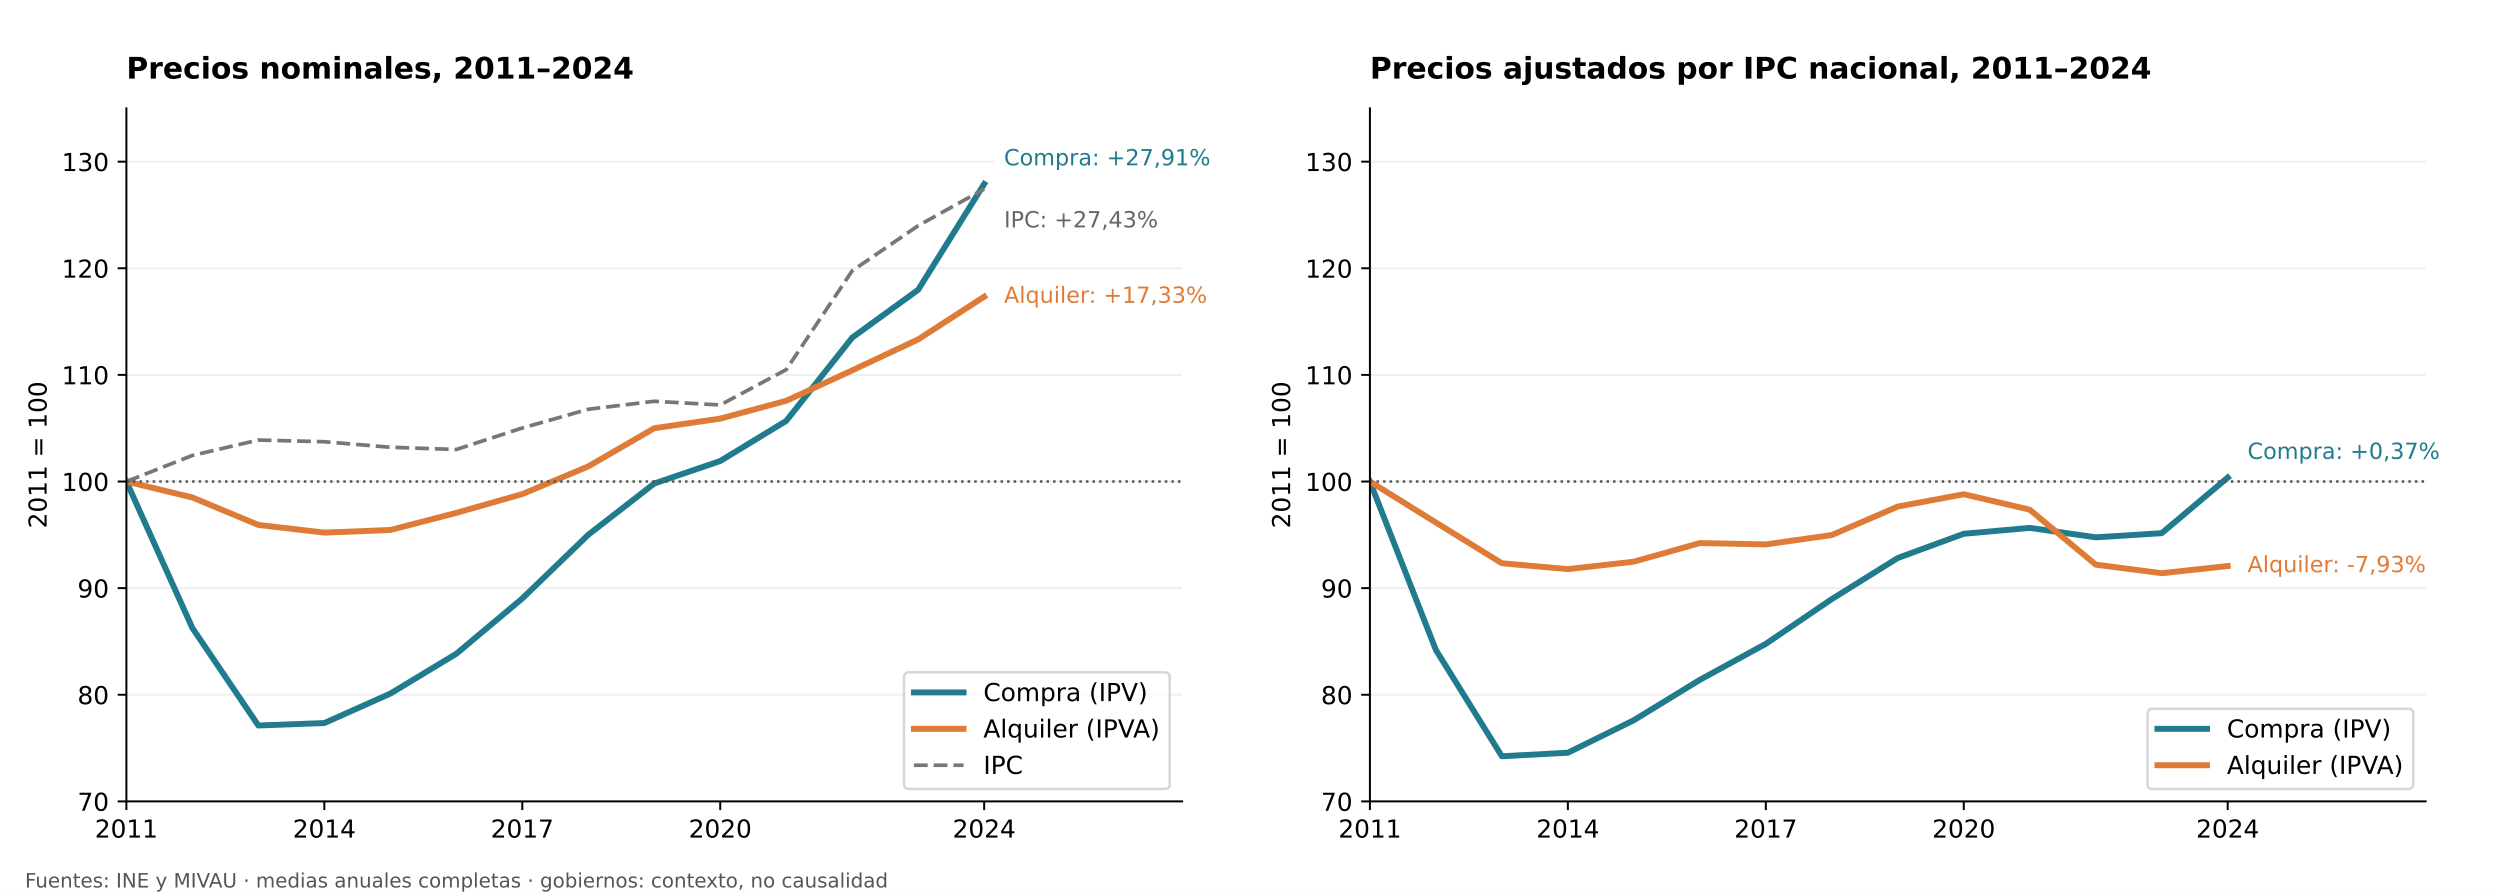
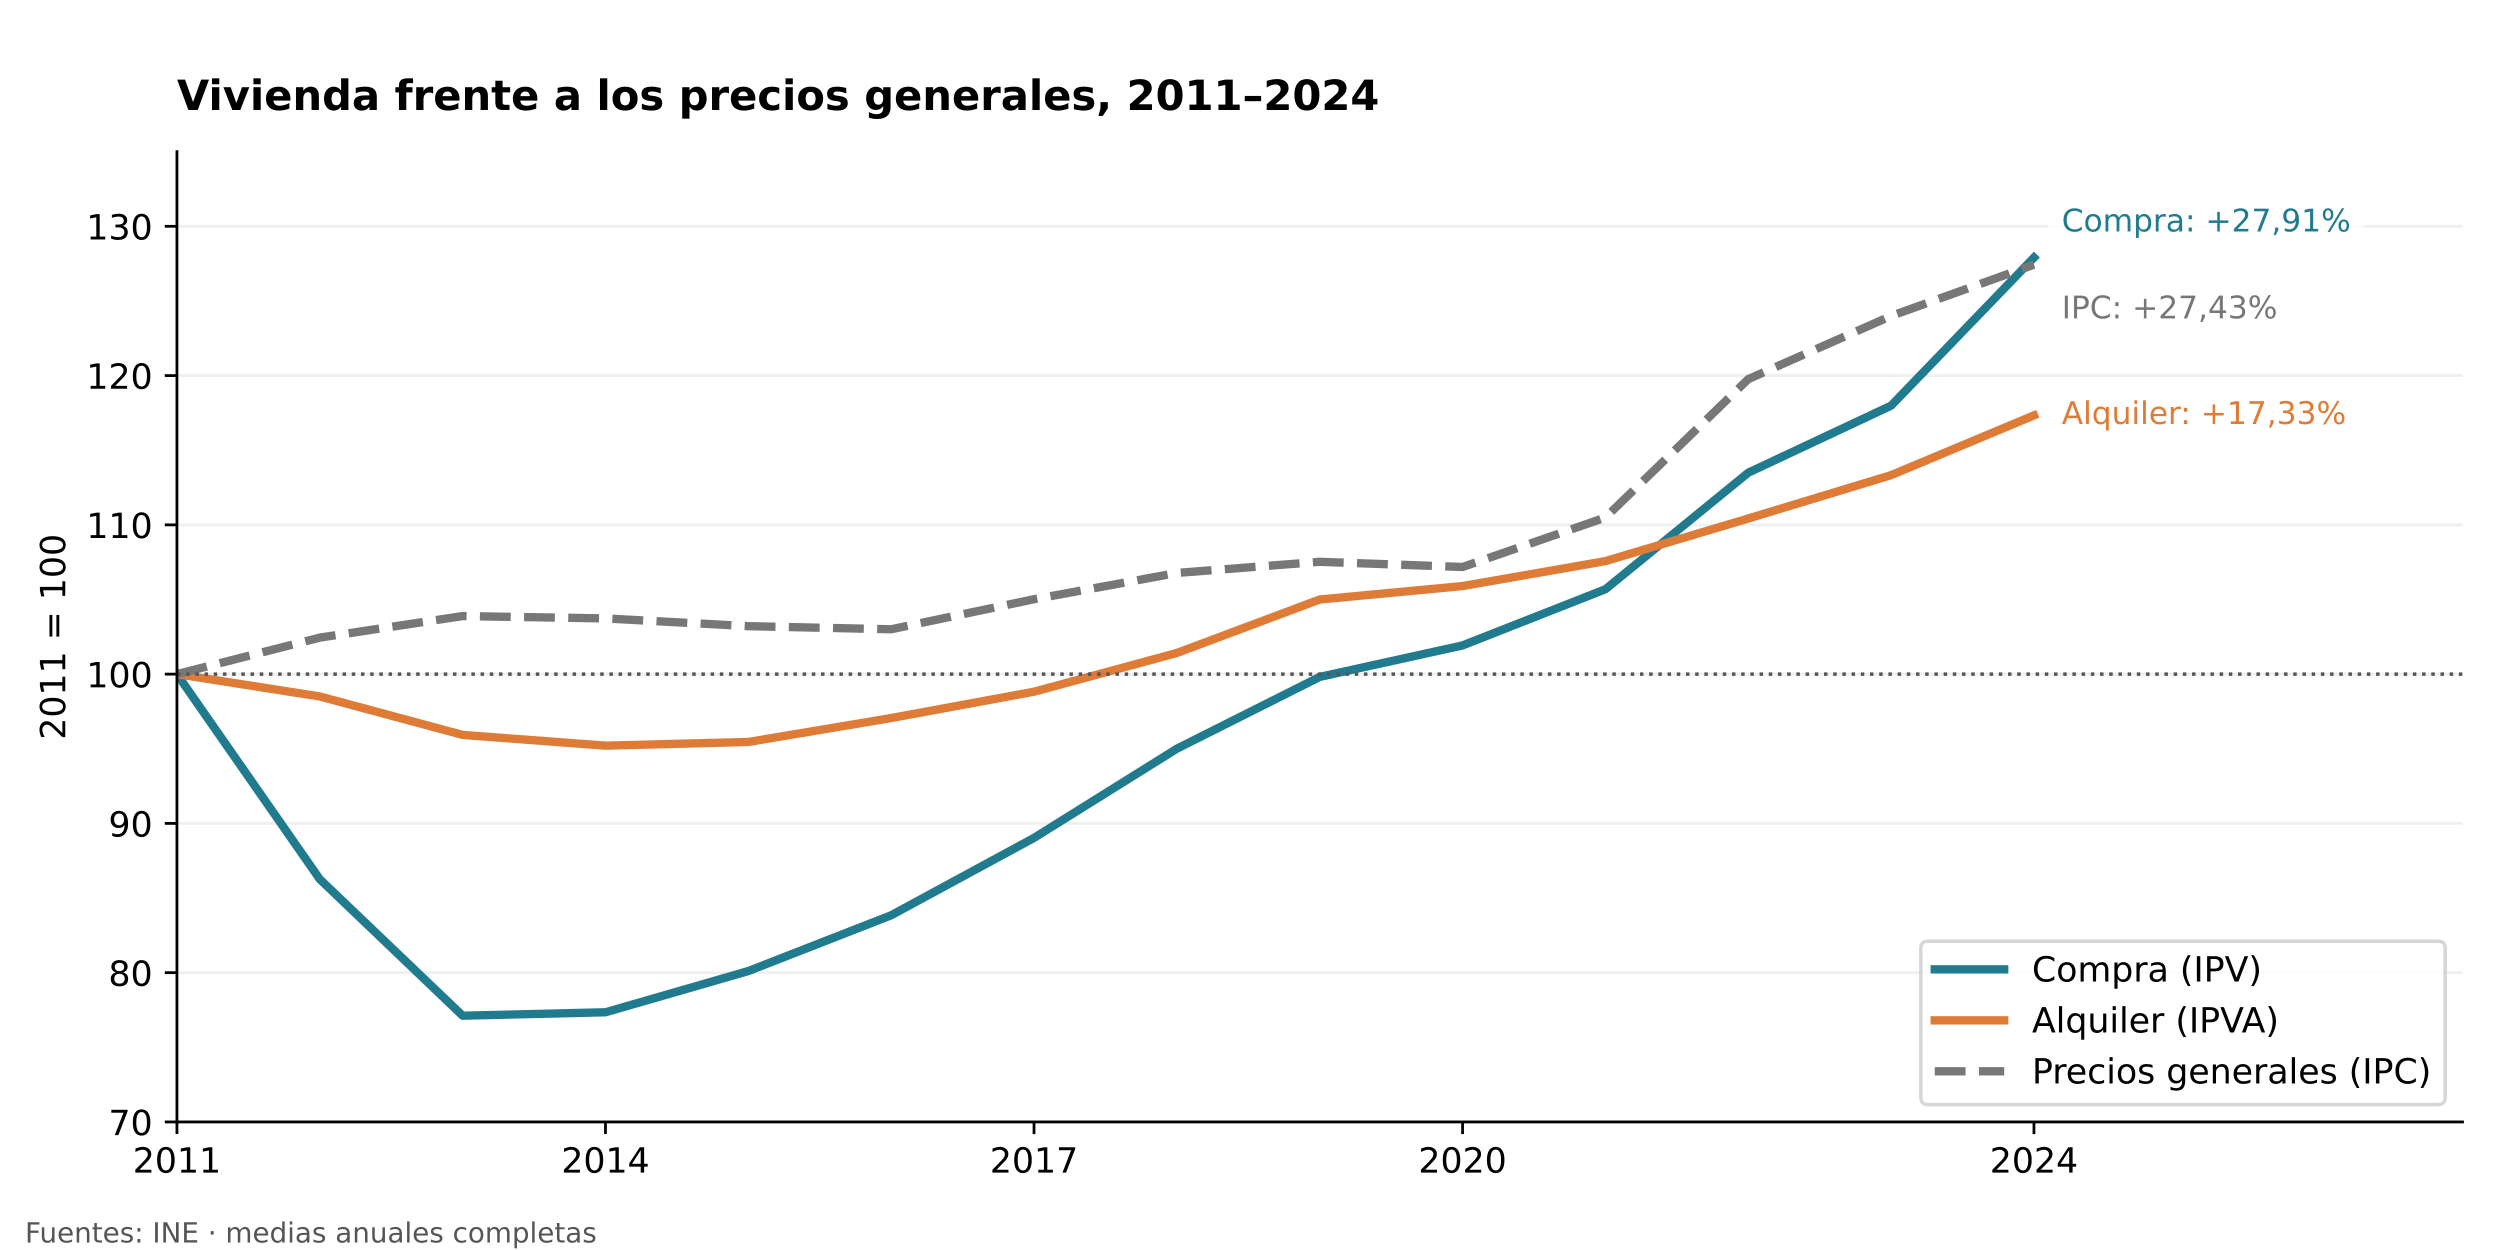
- <svg xmlns="http://www.w3.org/2000/svg" xmlns:xlink="http://www.w3.org/1999/xlink" width="1008pt" height="360pt" viewBox="0 0 1008 360" version="1.1">
+ <svg xmlns="http://www.w3.org/2000/svg" xmlns:xlink="http://www.w3.org/1999/xlink" width="720pt" height="360pt" viewBox="0 0 720 360" version="1.1">
  <defs>
    <style type="text/css">*{stroke-linejoin: round; stroke-linecap: butt}</style>
  </defs>
  <g id="figure_1">
    <g id="patch_1">
-       <path d="M 0 360  L 1008 360  L 1008 0  L 0 0  z " style="fill: #ffffff" />
+       <path d="M 0 360  L 720 360  L 720 0  L 0 0  z " style="fill: #ffffff" />
    </g>
    <g id="axes_1">
      <g id="patch_2">
-         <path d="M 50.96 323.12  L 476.63 323.12  L 476.63 43.68  L 50.96 43.68  z " style="fill: #ffffff" />
+         <path d="M 50.96 323.12  L 709.2 323.12  L 709.2 43.68  L 50.96 43.68  z " style="fill: #ffffff" />
      </g>
      <g id="matplotlib.axis_1">
        <g id="xtick_1">
          <g id="line2d_1">
            <defs>
              <path id="m4d78787bc9" d="M 0 0  L 0 3.5  " style="stroke: #000000; stroke-width: 0.8" />
            </defs>
            <g>
              <use xlink:href="#m4d78787bc9" x="50.96" y="323.12" style="stroke: #000000; stroke-width: 0.8" />
            </g>
          </g>
          <g id="text_1">
            <text style="font-size: 10px; font-family: 'DejaVu Sans', 'Bitstream Vera Sans', 'Computer Modern Sans Serif', 'Lucida Grande', 'Verdana', 'Geneva', 'Lucid', 'Arial', 'Helvetica', 'Avant Garde', sans-serif; text-anchor: middle" x="50.96" y="337.718" transform="rotate(-0 50.96 337.7184)">2011</text>
          </g>
        </g>
        <g id="xtick_2">
          <g id="line2d_2">
            <g>
-               <use xlink:href="#m4d78787bc9" x="130.773" y="323.12" style="stroke: #000000; stroke-width: 0.8" />
+               <use xlink:href="#m4d78787bc9" x="174.38" y="323.12" style="stroke: #000000; stroke-width: 0.8" />
            </g>
          </g>
          <g id="text_2">
-             <text style="font-size: 10px; font-family: 'DejaVu Sans', 'Bitstream Vera Sans', 'Computer Modern Sans Serif', 'Lucida Grande', 'Verdana', 'Geneva', 'Lucid', 'Arial', 'Helvetica', 'Avant Garde', sans-serif; text-anchor: middle" x="130.773" y="337.718" transform="rotate(-0 130.773 337.7184)">2014</text>
+             <text style="font-size: 10px; font-family: 'DejaVu Sans', 'Bitstream Vera Sans', 'Computer Modern Sans Serif', 'Lucida Grande', 'Verdana', 'Geneva', 'Lucid', 'Arial', 'Helvetica', 'Avant Garde', sans-serif; text-anchor: middle" x="174.38" y="337.718" transform="rotate(-0 174.38 337.7184)">2014</text>
          </g>
        </g>
        <g id="xtick_3">
          <g id="line2d_3">
            <g>
-               <use xlink:href="#m4d78787bc9" x="210.586" y="323.12" style="stroke: #000000; stroke-width: 0.8" />
+               <use xlink:href="#m4d78787bc9" x="297.8" y="323.12" style="stroke: #000000; stroke-width: 0.8" />
            </g>
          </g>
          <g id="text_3">
-             <text style="font-size: 10px; font-family: 'DejaVu Sans', 'Bitstream Vera Sans', 'Computer Modern Sans Serif', 'Lucida Grande', 'Verdana', 'Geneva', 'Lucid', 'Arial', 'Helvetica', 'Avant Garde', sans-serif; text-anchor: middle" x="210.586" y="337.718" transform="rotate(-0 210.5861 337.7184)">2017</text>
+             <text style="font-size: 10px; font-family: 'DejaVu Sans', 'Bitstream Vera Sans', 'Computer Modern Sans Serif', 'Lucida Grande', 'Verdana', 'Geneva', 'Lucid', 'Arial', 'Helvetica', 'Avant Garde', sans-serif; text-anchor: middle" x="297.8" y="337.718" transform="rotate(-0 297.8 337.7184)">2017</text>
          </g>
        </g>
        <g id="xtick_4">
          <g id="line2d_4">
            <g>
-               <use xlink:href="#m4d78787bc9" x="290.399" y="323.12" style="stroke: #000000; stroke-width: 0.8" />
+               <use xlink:href="#m4d78787bc9" x="421.22" y="323.12" style="stroke: #000000; stroke-width: 0.8" />
            </g>
          </g>
          <g id="text_4">
-             <text style="font-size: 10px; font-family: 'DejaVu Sans', 'Bitstream Vera Sans', 'Computer Modern Sans Serif', 'Lucida Grande', 'Verdana', 'Geneva', 'Lucid', 'Arial', 'Helvetica', 'Avant Garde', sans-serif; text-anchor: middle" x="290.399" y="337.718" transform="rotate(-0 290.3991 337.7184)">2020</text>
+             <text style="font-size: 10px; font-family: 'DejaVu Sans', 'Bitstream Vera Sans', 'Computer Modern Sans Serif', 'Lucida Grande', 'Verdana', 'Geneva', 'Lucid', 'Arial', 'Helvetica', 'Avant Garde', sans-serif; text-anchor: middle" x="421.22" y="337.718" transform="rotate(-0 421.22 337.7184)">2020</text>
          </g>
        </g>
        <g id="xtick_5">
          <g id="line2d_5">
            <g>
-               <use xlink:href="#m4d78787bc9" x="396.817" y="323.12" style="stroke: #000000; stroke-width: 0.8" />
+               <use xlink:href="#m4d78787bc9" x="585.78" y="323.12" style="stroke: #000000; stroke-width: 0.8" />
            </g>
          </g>
          <g id="text_5">
-             <text style="font-size: 10px; font-family: 'DejaVu Sans', 'Bitstream Vera Sans', 'Computer Modern Sans Serif', 'Lucida Grande', 'Verdana', 'Geneva', 'Lucid', 'Arial', 'Helvetica', 'Avant Garde', sans-serif; text-anchor: middle" x="396.817" y="337.718" transform="rotate(-0 396.8165 337.7184)">2024</text>
+             <text style="font-size: 10px; font-family: 'DejaVu Sans', 'Bitstream Vera Sans', 'Computer Modern Sans Serif', 'Lucida Grande', 'Verdana', 'Geneva', 'Lucid', 'Arial', 'Helvetica', 'Avant Garde', sans-serif; text-anchor: middle" x="585.78" y="337.718" transform="rotate(-0 585.78 337.7184)">2024</text>
          </g>
        </g>
      </g>
      <g id="matplotlib.axis_2">
        <g id="ytick_1">
          <g id="line2d_6">
-             <path d="M 50.96 323.12  L 476.63 323.12  " clip-path="url(#p54cbc03caa)" style="fill: none; stroke: #b0b0b0; stroke-opacity: 0.2; stroke-width: 0.8; stroke-linecap: square" />
+             <path d="M 50.96 323.12  L 709.2 323.12  " clip-path="url(#p5c5354d369)" style="fill: none; stroke: #b0b0b0; stroke-opacity: 0.2; stroke-width: 0.8; stroke-linecap: square" />
          </g>
          <g id="line2d_7">
            <defs>
              <path id="me15caa6ac6" d="M 0 0  L -3.5 0  " style="stroke: #000000; stroke-width: 0.8" />
            </defs>
            <g>
              <use xlink:href="#me15caa6ac6" x="50.96" y="323.12" style="stroke: #000000; stroke-width: 0.8" />
            </g>
          </g>
          <g id="text_6">
            <text style="font-size: 10px; font-family: 'DejaVu Sans', 'Bitstream Vera Sans', 'Computer Modern Sans Serif', 'Lucida Grande', 'Verdana', 'Geneva', 'Lucid', 'Arial', 'Helvetica', 'Avant Garde', sans-serif; text-anchor: end" x="43.96" y="326.919" transform="rotate(-0 43.96 326.9192)">70</text>
          </g>
        </g>
        <g id="ytick_2">
          <g id="line2d_8">
-             <path d="M 50.96 280.129  L 476.63 280.129  " clip-path="url(#p54cbc03caa)" style="fill: none; stroke: #b0b0b0; stroke-opacity: 0.2; stroke-width: 0.8; stroke-linecap: square" />
+             <path d="M 50.96 280.129  L 709.2 280.129  " clip-path="url(#p5c5354d369)" style="fill: none; stroke: #b0b0b0; stroke-opacity: 0.2; stroke-width: 0.8; stroke-linecap: square" />
          </g>
          <g id="line2d_9">
            <g>
              <use xlink:href="#me15caa6ac6" x="50.96" y="280.129" style="stroke: #000000; stroke-width: 0.8" />
            </g>
          </g>
          <g id="text_7">
            <text style="font-size: 10px; font-family: 'DejaVu Sans', 'Bitstream Vera Sans', 'Computer Modern Sans Serif', 'Lucida Grande', 'Verdana', 'Geneva', 'Lucid', 'Arial', 'Helvetica', 'Avant Garde', sans-serif; text-anchor: end" x="43.96" y="283.928" transform="rotate(-0 43.96 283.9284)">80</text>
          </g>
        </g>
        <g id="ytick_3">
          <g id="line2d_10">
-             <path d="M 50.96 237.138  L 476.63 237.138  " clip-path="url(#p54cbc03caa)" style="fill: none; stroke: #b0b0b0; stroke-opacity: 0.2; stroke-width: 0.8; stroke-linecap: square" />
+             <path d="M 50.96 237.138  L 709.2 237.138  " clip-path="url(#p5c5354d369)" style="fill: none; stroke: #b0b0b0; stroke-opacity: 0.2; stroke-width: 0.8; stroke-linecap: square" />
          </g>
          <g id="line2d_11">
            <g>
              <use xlink:href="#me15caa6ac6" x="50.96" y="237.138" style="stroke: #000000; stroke-width: 0.8" />
            </g>
          </g>
          <g id="text_8">
            <text style="font-size: 10px; font-family: 'DejaVu Sans', 'Bitstream Vera Sans', 'Computer Modern Sans Serif', 'Lucida Grande', 'Verdana', 'Geneva', 'Lucid', 'Arial', 'Helvetica', 'Avant Garde', sans-serif; text-anchor: end" x="43.96" y="240.938" transform="rotate(-0 43.96 240.9377)">90</text>
          </g>
        </g>
        <g id="ytick_4">
          <g id="line2d_12">
-             <path d="M 50.96 194.148  L 476.63 194.148  " clip-path="url(#p54cbc03caa)" style="fill: none; stroke: #b0b0b0; stroke-opacity: 0.2; stroke-width: 0.8; stroke-linecap: square" />
+             <path d="M 50.96 194.148  L 709.2 194.148  " clip-path="url(#p5c5354d369)" style="fill: none; stroke: #b0b0b0; stroke-opacity: 0.2; stroke-width: 0.8; stroke-linecap: square" />
          </g>
          <g id="line2d_13">
            <g>
              <use xlink:href="#me15caa6ac6" x="50.96" y="194.148" style="stroke: #000000; stroke-width: 0.8" />
            </g>
          </g>
          <g id="text_9">
            <text style="font-size: 10px; font-family: 'DejaVu Sans', 'Bitstream Vera Sans', 'Computer Modern Sans Serif', 'Lucida Grande', 'Verdana', 'Geneva', 'Lucid', 'Arial', 'Helvetica', 'Avant Garde', sans-serif; text-anchor: end" x="43.96" y="197.947" transform="rotate(-0 43.96 197.9469)">100</text>
          </g>
        </g>
        <g id="ytick_5">
          <g id="line2d_14">
-             <path d="M 50.96 151.157  L 476.63 151.157  " clip-path="url(#p54cbc03caa)" style="fill: none; stroke: #b0b0b0; stroke-opacity: 0.2; stroke-width: 0.8; stroke-linecap: square" />
+             <path d="M 50.96 151.157  L 709.2 151.157  " clip-path="url(#p5c5354d369)" style="fill: none; stroke: #b0b0b0; stroke-opacity: 0.2; stroke-width: 0.8; stroke-linecap: square" />
          </g>
          <g id="line2d_15">
            <g>
              <use xlink:href="#me15caa6ac6" x="50.96" y="151.157" style="stroke: #000000; stroke-width: 0.8" />
            </g>
          </g>
          <g id="text_10">
            <text style="font-size: 10px; font-family: 'DejaVu Sans', 'Bitstream Vera Sans', 'Computer Modern Sans Serif', 'Lucida Grande', 'Verdana', 'Geneva', 'Lucid', 'Arial', 'Helvetica', 'Avant Garde', sans-serif; text-anchor: end" x="43.96" y="154.956" transform="rotate(-0 43.96 154.9561)">110</text>
          </g>
        </g>
        <g id="ytick_6">
          <g id="line2d_16">
-             <path d="M 50.96 108.166  L 476.63 108.166  " clip-path="url(#p54cbc03caa)" style="fill: none; stroke: #b0b0b0; stroke-opacity: 0.2; stroke-width: 0.8; stroke-linecap: square" />
+             <path d="M 50.96 108.166  L 709.2 108.166  " clip-path="url(#p5c5354d369)" style="fill: none; stroke: #b0b0b0; stroke-opacity: 0.2; stroke-width: 0.8; stroke-linecap: square" />
          </g>
          <g id="line2d_17">
            <g>
              <use xlink:href="#me15caa6ac6" x="50.96" y="108.166" style="stroke: #000000; stroke-width: 0.8" />
            </g>
          </g>
          <g id="text_11">
            <text style="font-size: 10px; font-family: 'DejaVu Sans', 'Bitstream Vera Sans', 'Computer Modern Sans Serif', 'Lucida Grande', 'Verdana', 'Geneva', 'Lucid', 'Arial', 'Helvetica', 'Avant Garde', sans-serif; text-anchor: end" x="43.96" y="111.965" transform="rotate(-0 43.96 111.9654)">120</text>
          </g>
        </g>
        <g id="ytick_7">
          <g id="line2d_18">
-             <path d="M 50.96 65.175  L 476.63 65.175  " clip-path="url(#p54cbc03caa)" style="fill: none; stroke: #b0b0b0; stroke-opacity: 0.2; stroke-width: 0.8; stroke-linecap: square" />
+             <path d="M 50.96 65.175  L 709.2 65.175  " clip-path="url(#p5c5354d369)" style="fill: none; stroke: #b0b0b0; stroke-opacity: 0.2; stroke-width: 0.8; stroke-linecap: square" />
          </g>
          <g id="line2d_19">
            <g>
              <use xlink:href="#me15caa6ac6" x="50.96" y="65.175" style="stroke: #000000; stroke-width: 0.8" />
            </g>
          </g>
          <g id="text_12">
            <text style="font-size: 10px; font-family: 'DejaVu Sans', 'Bitstream Vera Sans', 'Computer Modern Sans Serif', 'Lucida Grande', 'Verdana', 'Geneva', 'Lucid', 'Arial', 'Helvetica', 'Avant Garde', sans-serif; text-anchor: end" x="43.96" y="68.975" transform="rotate(-0 43.96 68.9746)">130</text>
          </g>
        </g>
        <g id="text_13">
          <text style="font-size: 10px; font-family: 'DejaVu Sans', 'Bitstream Vera Sans', 'Computer Modern Sans Serif', 'Lucida Grande', 'Verdana', 'Geneva', 'Lucid', 'Arial', 'Helvetica', 'Avant Garde', sans-serif; text-anchor: middle" x="18.793" y="183.4" transform="rotate(-90 18.79281 183.4)">2011 = 100</text>
        </g>
      </g>
      <g id="line2d_20">
-         <path d="M 50.96 194.148  L 77.564 253.214  L 104.169 292.521  L 130.773 291.533  L 157.377 279.658  L 183.982 263.596  L 210.586 241.303  L 237.19 215.618  L 263.795 194.949  L 290.399 185.875  L 317.003 169.699  L 343.608 136.131  L 370.212 116.823  L 396.817 74.179  " clip-path="url(#p54cbc03caa)" style="fill: none; stroke: #207b8e; stroke-width: 2.4; stroke-linecap: square" />
+         <path d="M 50.96 194.148  L 92.1 253.214  L 133.24 292.521  L 174.38 291.533  L 215.52 279.658  L 256.66 263.596  L 297.8 241.303  L 338.94 215.618  L 380.08 194.949  L 421.22 185.875  L 462.36 169.699  L 503.5 136.131  L 544.64 116.823  L 585.78 74.179  " clip-path="url(#p5c5354d369)" style="fill: none; stroke: #207b8e; stroke-width: 2.4; stroke-linecap: square" />
      </g>
      <g id="line2d_21">
-         <path d="M 50.96 194.148  L 77.564 200.582  L 104.169 211.662  L 130.773 214.748  L 157.377 213.685  L 183.982 206.787  L 210.586 199.208  L 237.19 188.05  L 263.795 172.653  L 290.399 168.783  L 317.003 161.593  L 343.608 149.323  L 370.212 136.835  L 396.817 119.629  " clip-path="url(#p54cbc03caa)" style="fill: none; stroke: #de7b36; stroke-width: 2.4; stroke-linecap: square" />
+         <path d="M 50.96 194.148  L 92.1 200.582  L 133.24 211.662  L 174.38 214.748  L 215.52 213.685  L 256.66 206.787  L 297.8 199.208  L 338.94 188.05  L 380.08 172.653  L 421.22 168.783  L 462.36 161.593  L 503.5 149.323  L 544.64 136.835  L 585.78 119.629  " clip-path="url(#p5c5354d369)" style="fill: none; stroke: #de7b36; stroke-width: 2.4; stroke-linecap: square" />
      </g>
      <g id="line2d_22">
-         <path d="M 50.96 194.148  L 77.564 183.632  L 104.169 177.428  L 130.773 178.103  L 157.377 180.334  L 183.982 181.233  L 210.586 172.571  L 237.19 165.009  L 263.795 161.798  L 290.399 163.29  L 317.003 149.038  L 343.608 109.181  L 370.212 90.994  L 396.817 76.206  " clip-path="url(#p54cbc03caa)" style="fill: none; stroke-dasharray: 5.55,2.4; stroke-dashoffset: 0; stroke: #777777; stroke-width: 1.5" />
+         <path d="M 50.96 194.148  L 92.1 183.632  L 133.24 177.428  L 174.38 178.103  L 215.52 180.334  L 256.66 181.233  L 297.8 172.571  L 338.94 165.009  L 380.08 161.798  L 421.22 163.29  L 462.36 149.038  L 503.5 109.181  L 544.64 90.994  L 585.78 76.206  " clip-path="url(#p5c5354d369)" style="fill: none; stroke-dasharray: 8.88,3.84; stroke-dashoffset: 0; stroke: #777777; stroke-width: 2.4" />
      </g>
      <g id="line2d_23">
-         <path d="M 50.96 194.148  L 476.63 194.148  " clip-path="url(#p54cbc03caa)" style="fill: none; stroke-dasharray: 1,1.65; stroke-dashoffset: 0; stroke: #555555" />
+         <path d="M 50.96 194.148  L 709.2 194.148  " clip-path="url(#p5c5354d369)" style="fill: none; stroke-dasharray: 1,1.65; stroke-dashoffset: 0; stroke: #555555" />
      </g>
      <g id="patch_3">
        <path d="M 50.96 323.12  L 50.96 43.68  " style="fill: none; stroke: #000000; stroke-width: 0.8; stroke-linejoin: miter; stroke-linecap: square" />
      </g>
      <g id="patch_4">
-         <path d="M 50.96 323.12  L 476.63 323.12  " style="fill: none; stroke: #000000; stroke-width: 0.8; stroke-linejoin: miter; stroke-linecap: square" />
+         <path d="M 50.96 323.12  L 709.2 323.12  " style="fill: none; stroke: #000000; stroke-width: 0.8; stroke-linejoin: miter; stroke-linecap: square" />
      </g>
      <g id="text_14">
        <g id="patch_5">
-           <path d="M 400.857 72.494  L 492.014 72.494  L 492.014 55.864  L 400.857 55.864  z " style="fill: #ffffff; opacity: 0.8" />
-         </g>
-         <text style="font-size: 9px; font-family: 'DejaVu Sans', 'Bitstream Vera Sans', 'Computer Modern Sans Serif', 'Lucida Grande', 'Verdana', 'Geneva', 'Lucid', 'Arial', 'Helvetica', 'Avant Garde', sans-serif; text-anchor: start; fill: #207b8e" x="404.817" y="66.662" transform="rotate(-0 404.8165 66.66218)">Compra: +27,91%</text>
+           <path d="M 589.82 72.494  L 680.977 72.494  L 680.977 55.864  L 589.82 55.864  z " style="fill: #ffffff; opacity: 0.8" />
+         </g>
+         <text style="font-size: 9px; font-family: 'DejaVu Sans', 'Bitstream Vera Sans', 'Computer Modern Sans Serif', 'Lucida Grande', 'Verdana', 'Geneva', 'Lucid', 'Arial', 'Helvetica', 'Avant Garde', sans-serif; text-anchor: start; fill: #207b8e" x="593.78" y="66.662" transform="rotate(-0 593.78 66.66218)">Compra: +27,91%</text>
      </g>
      <g id="text_15">
        <g id="patch_6">
-           <path d="M 400.857 127.944  L 490.682 127.944  L 490.682 111.313  L 400.857 111.313  z " style="fill: #ffffff; opacity: 0.8" />
-         </g>
-         <text style="font-size: 9px; font-family: 'DejaVu Sans', 'Bitstream Vera Sans', 'Computer Modern Sans Serif', 'Lucida Grande', 'Verdana', 'Geneva', 'Lucid', 'Arial', 'Helvetica', 'Avant Garde', sans-serif; text-anchor: start; fill: #de7b36" x="404.817" y="122.112" transform="rotate(-0 404.8165 122.112)">Alquiler: +17,33%</text>
+           <path d="M 589.82 127.944  L 679.646 127.944  L 679.646 111.313  L 589.82 111.313  z " style="fill: #ffffff; opacity: 0.8" />
+         </g>
+         <text style="font-size: 9px; font-family: 'DejaVu Sans', 'Bitstream Vera Sans', 'Computer Modern Sans Serif', 'Lucida Grande', 'Verdana', 'Geneva', 'Lucid', 'Arial', 'Helvetica', 'Avant Garde', sans-serif; text-anchor: start; fill: #de7b36" x="593.78" y="122.112" transform="rotate(-0 593.78 122.112)">Alquiler: +17,33%</text>
      </g>
      <g id="text_16">
        <g id="patch_7">
-           <path d="M 400.857 97.521  L 470.893 97.521  L 470.893 80.89  L 400.857 80.89  z " style="fill: #ffffff; opacity: 0.8" />
-         </g>
-         <text style="font-size: 9px; font-family: 'DejaVu Sans', 'Bitstream Vera Sans', 'Computer Modern Sans Serif', 'Lucida Grande', 'Verdana', 'Geneva', 'Lucid', 'Arial', 'Helvetica', 'Avant Garde', sans-serif; text-anchor: start; fill: #666666" x="404.817" y="91.689" transform="rotate(-0 404.8165 91.68908)">IPC: +27,43%</text>
+           <path d="M 589.82 97.521  L 659.857 97.521  L 659.857 80.89  L 589.82 80.89  z " style="fill: #ffffff; opacity: 0.8" />
+         </g>
+         <text style="font-size: 9px; font-family: 'DejaVu Sans', 'Bitstream Vera Sans', 'Computer Modern Sans Serif', 'Lucida Grande', 'Verdana', 'Geneva', 'Lucid', 'Arial', 'Helvetica', 'Avant Garde', sans-serif; text-anchor: start; fill: #777777" x="593.78" y="91.689" transform="rotate(-0 593.78 91.68908)">IPC: +27,43%</text>
      </g>
      <g id="text_17">
-         <text style="font-weight: 700; font-size: 12px; font-family: 'DejaVu Sans', 'Bitstream Vera Sans', 'Computer Modern Sans Serif', 'Lucida Grande', 'Verdana', 'Geneva', 'Lucid', 'Arial', 'Helvetica', 'Avant Garde', sans-serif; text-anchor: start" x="50.96" y="31.68" transform="rotate(-0 50.96 31.68)">Precios nominales, 2011–2024</text>
+         <text style="font-weight: 700; font-size: 12px; font-family: 'DejaVu Sans', 'Bitstream Vera Sans', 'Computer Modern Sans Serif', 'Lucida Grande', 'Verdana', 'Geneva', 'Lucid', 'Arial', 'Helvetica', 'Avant Garde', sans-serif; text-anchor: start" x="50.96" y="31.68" transform="rotate(-0 50.96 31.68)">Vivienda frente a los precios generales, 2011–2024</text>
      </g>
      <g id="legend_1">
        <g id="patch_8">
-           <path d="M 366.5 318.12  L 469.63 318.12  Q 471.63 318.12 471.63 316.12  L 471.63 273.086  Q 471.63 271.086 469.63 271.086  L 366.5 271.086  Q 364.5 271.086 364.5 273.086  L 364.5 316.12  Q 364.5 318.12 366.5 318.12  z " style="fill: #ffffff; opacity: 0.8; stroke: #cccccc; stroke-linejoin: miter" />
+           <path d="M 555.208 318.12  L 702.2 318.12  Q 704.2 318.12 704.2 316.12  L 704.2 273.086  Q 704.2 271.086 702.2 271.086  L 555.208 271.086  Q 553.208 271.086 553.208 273.086  L 553.208 316.12  Q 553.208 318.12 555.208 318.12  z " style="fill: #ffffff; opacity: 0.8; stroke: #cccccc; stroke-linejoin: miter" />
        </g>
        <g id="line2d_24">
-           <path d="M 368.5 279.184  L 378.5 279.184  L 388.5 279.184  " style="fill: none; stroke: #207b8e; stroke-width: 2.4; stroke-linecap: square" />
+           <path d="M 557.208 279.184  L 567.208 279.184  L 577.208 279.184  " style="fill: none; stroke: #207b8e; stroke-width: 2.4; stroke-linecap: square" />
        </g>
        <g id="text_18">
-           <text style="font-size: 10px; font-family: 'DejaVu Sans', 'Bitstream Vera Sans', 'Computer Modern Sans Serif', 'Lucida Grande', 'Verdana', 'Geneva', 'Lucid', 'Arial', 'Helvetica', 'Avant Garde', sans-serif; text-anchor: start" x="396.5" y="282.684" transform="rotate(-0 396.4999 282.6841)">Compra (IPV)</text>
+           <text style="font-size: 10px; font-family: 'DejaVu Sans', 'Bitstream Vera Sans', 'Computer Modern Sans Serif', 'Lucida Grande', 'Verdana', 'Geneva', 'Lucid', 'Arial', 'Helvetica', 'Avant Garde', sans-serif; text-anchor: start" x="585.208" y="282.684" transform="rotate(-0 585.2078 282.6841)">Compra (IPV)</text>
        </g>
        <g id="line2d_25">
-           <path d="M 368.5 293.862  L 378.5 293.862  L 388.5 293.862  " style="fill: none; stroke: #de7b36; stroke-width: 2.4; stroke-linecap: square" />
+           <path d="M 557.208 293.862  L 567.208 293.862  L 577.208 293.862  " style="fill: none; stroke: #de7b36; stroke-width: 2.4; stroke-linecap: square" />
        </g>
        <g id="text_19">
-           <text style="font-size: 10px; font-family: 'DejaVu Sans', 'Bitstream Vera Sans', 'Computer Modern Sans Serif', 'Lucida Grande', 'Verdana', 'Geneva', 'Lucid', 'Arial', 'Helvetica', 'Avant Garde', sans-serif; text-anchor: start" x="396.5" y="297.362" transform="rotate(-0 396.4999 297.3622)">Alquiler (IPVA)</text>
+           <text style="font-size: 10px; font-family: 'DejaVu Sans', 'Bitstream Vera Sans', 'Computer Modern Sans Serif', 'Lucida Grande', 'Verdana', 'Geneva', 'Lucid', 'Arial', 'Helvetica', 'Avant Garde', sans-serif; text-anchor: start" x="585.208" y="297.362" transform="rotate(-0 585.2078 297.3622)">Alquiler (IPVA)</text>
        </g>
        <g id="line2d_26">
-           <path d="M 368.5 308.54  L 378.5 308.54  L 388.5 308.54  " style="fill: none; stroke-dasharray: 5.55,2.4; stroke-dashoffset: 0; stroke: #777777; stroke-width: 1.5" />
+           <path d="M 557.208 308.54  L 567.208 308.54  L 577.208 308.54  " style="fill: none; stroke-dasharray: 8.88,3.84; stroke-dashoffset: 0; stroke: #777777; stroke-width: 2.4" />
        </g>
        <g id="text_20">
-           <text style="font-size: 10px; font-family: 'DejaVu Sans', 'Bitstream Vera Sans', 'Computer Modern Sans Serif', 'Lucida Grande', 'Verdana', 'Geneva', 'Lucid', 'Arial', 'Helvetica', 'Avant Garde', sans-serif; text-anchor: start" x="396.5" y="312.04" transform="rotate(-0 396.4999 312.0403)">IPC</text>
+           <text style="font-size: 10px; font-family: 'DejaVu Sans', 'Bitstream Vera Sans', 'Computer Modern Sans Serif', 'Lucida Grande', 'Verdana', 'Geneva', 'Lucid', 'Arial', 'Helvetica', 'Avant Garde', sans-serif; text-anchor: start" x="585.208" y="312.04" transform="rotate(-0 585.2078 312.0403)">Precios generales (IPC)</text>
        </g>
      </g>
    </g>
-     <g id="axes_2">
-       <g id="patch_9">
-         <path d="M 552.35 323.12  L 978.02 323.12  L 978.02 43.68  L 552.35 43.68  z " style="fill: #ffffff" />
-       </g>
-       <g id="matplotlib.axis_3">
-         <g id="xtick_6">
-           <g id="line2d_27">
-             <g>
-               <use xlink:href="#m4d78787bc9" x="552.35" y="323.12" style="stroke: #000000; stroke-width: 0.8" />
-             </g>
-           </g>
-           <g id="text_21">
-             <text style="font-size: 10px; font-family: 'DejaVu Sans', 'Bitstream Vera Sans', 'Computer Modern Sans Serif', 'Lucida Grande', 'Verdana', 'Geneva', 'Lucid', 'Arial', 'Helvetica', 'Avant Garde', sans-serif; text-anchor: middle" x="552.35" y="337.718" transform="rotate(-0 552.35 337.7184)">2011</text>
-           </g>
-         </g>
-         <g id="xtick_7">
-           <g id="line2d_28">
-             <g>
-               <use xlink:href="#m4d78787bc9" x="632.163" y="323.12" style="stroke: #000000; stroke-width: 0.8" />
-             </g>
-           </g>
-           <g id="text_22">
-             <text style="font-size: 10px; font-family: 'DejaVu Sans', 'Bitstream Vera Sans', 'Computer Modern Sans Serif', 'Lucida Grande', 'Verdana', 'Geneva', 'Lucid', 'Arial', 'Helvetica', 'Avant Garde', sans-serif; text-anchor: middle" x="632.163" y="337.718" transform="rotate(-0 632.163 337.7184)">2014</text>
-           </g>
-         </g>
-         <g id="xtick_8">
-           <g id="line2d_29">
-             <g>
-               <use xlink:href="#m4d78787bc9" x="711.976" y="323.12" style="stroke: #000000; stroke-width: 0.8" />
-             </g>
-           </g>
-           <g id="text_23">
-             <text style="font-size: 10px; font-family: 'DejaVu Sans', 'Bitstream Vera Sans', 'Computer Modern Sans Serif', 'Lucida Grande', 'Verdana', 'Geneva', 'Lucid', 'Arial', 'Helvetica', 'Avant Garde', sans-serif; text-anchor: middle" x="711.976" y="337.718" transform="rotate(-0 711.9761 337.7184)">2017</text>
-           </g>
-         </g>
-         <g id="xtick_9">
-           <g id="line2d_30">
-             <g>
-               <use xlink:href="#m4d78787bc9" x="791.789" y="323.12" style="stroke: #000000; stroke-width: 0.8" />
-             </g>
-           </g>
-           <g id="text_24">
-             <text style="font-size: 10px; font-family: 'DejaVu Sans', 'Bitstream Vera Sans', 'Computer Modern Sans Serif', 'Lucida Grande', 'Verdana', 'Geneva', 'Lucid', 'Arial', 'Helvetica', 'Avant Garde', sans-serif; text-anchor: middle" x="791.789" y="337.718" transform="rotate(-0 791.7891 337.7184)">2020</text>
-           </g>
-         </g>
-         <g id="xtick_10">
-           <g id="line2d_31">
-             <g>
-               <use xlink:href="#m4d78787bc9" x="898.207" y="323.12" style="stroke: #000000; stroke-width: 0.8" />
-             </g>
-           </g>
-           <g id="text_25">
-             <text style="font-size: 10px; font-family: 'DejaVu Sans', 'Bitstream Vera Sans', 'Computer Modern Sans Serif', 'Lucida Grande', 'Verdana', 'Geneva', 'Lucid', 'Arial', 'Helvetica', 'Avant Garde', sans-serif; text-anchor: middle" x="898.207" y="337.718" transform="rotate(-0 898.2065 337.7184)">2024</text>
-           </g>
-         </g>
-       </g>
-       <g id="matplotlib.axis_4">
-         <g id="ytick_8">
-           <g id="line2d_32">
-             <path d="M 552.35 323.12  L 978.02 323.12  " clip-path="url(#pb81c16b48a)" style="fill: none; stroke: #b0b0b0; stroke-opacity: 0.2; stroke-width: 0.8; stroke-linecap: square" />
-           </g>
-           <g id="line2d_33">
-             <g>
-               <use xlink:href="#me15caa6ac6" x="552.35" y="323.12" style="stroke: #000000; stroke-width: 0.8" />
-             </g>
-           </g>
-           <g id="text_26">
-             <text style="font-size: 10px; font-family: 'DejaVu Sans', 'Bitstream Vera Sans', 'Computer Modern Sans Serif', 'Lucida Grande', 'Verdana', 'Geneva', 'Lucid', 'Arial', 'Helvetica', 'Avant Garde', sans-serif; text-anchor: end" x="545.35" y="326.919" transform="rotate(-0 545.35 326.9192)">70</text>
-           </g>
-         </g>
-         <g id="ytick_9">
-           <g id="line2d_34">
-             <path d="M 552.35 280.129  L 978.02 280.129  " clip-path="url(#pb81c16b48a)" style="fill: none; stroke: #b0b0b0; stroke-opacity: 0.2; stroke-width: 0.8; stroke-linecap: square" />
-           </g>
-           <g id="line2d_35">
-             <g>
-               <use xlink:href="#me15caa6ac6" x="552.35" y="280.129" style="stroke: #000000; stroke-width: 0.8" />
-             </g>
-           </g>
-           <g id="text_27">
-             <text style="font-size: 10px; font-family: 'DejaVu Sans', 'Bitstream Vera Sans', 'Computer Modern Sans Serif', 'Lucida Grande', 'Verdana', 'Geneva', 'Lucid', 'Arial', 'Helvetica', 'Avant Garde', sans-serif; text-anchor: end" x="545.35" y="283.928" transform="rotate(-0 545.35 283.9284)">80</text>
-           </g>
-         </g>
-         <g id="ytick_10">
-           <g id="line2d_36">
-             <path d="M 552.35 237.138  L 978.02 237.138  " clip-path="url(#pb81c16b48a)" style="fill: none; stroke: #b0b0b0; stroke-opacity: 0.2; stroke-width: 0.8; stroke-linecap: square" />
-           </g>
-           <g id="line2d_37">
-             <g>
-               <use xlink:href="#me15caa6ac6" x="552.35" y="237.138" style="stroke: #000000; stroke-width: 0.8" />
-             </g>
-           </g>
-           <g id="text_28">
-             <text style="font-size: 10px; font-family: 'DejaVu Sans', 'Bitstream Vera Sans', 'Computer Modern Sans Serif', 'Lucida Grande', 'Verdana', 'Geneva', 'Lucid', 'Arial', 'Helvetica', 'Avant Garde', sans-serif; text-anchor: end" x="545.35" y="240.938" transform="rotate(-0 545.35 240.9377)">90</text>
-           </g>
-         </g>
-         <g id="ytick_11">
-           <g id="line2d_38">
-             <path d="M 552.35 194.148  L 978.02 194.148  " clip-path="url(#pb81c16b48a)" style="fill: none; stroke: #b0b0b0; stroke-opacity: 0.2; stroke-width: 0.8; stroke-linecap: square" />
-           </g>
-           <g id="line2d_39">
-             <g>
-               <use xlink:href="#me15caa6ac6" x="552.35" y="194.148" style="stroke: #000000; stroke-width: 0.8" />
-             </g>
-           </g>
-           <g id="text_29">
-             <text style="font-size: 10px; font-family: 'DejaVu Sans', 'Bitstream Vera Sans', 'Computer Modern Sans Serif', 'Lucida Grande', 'Verdana', 'Geneva', 'Lucid', 'Arial', 'Helvetica', 'Avant Garde', sans-serif; text-anchor: end" x="545.35" y="197.947" transform="rotate(-0 545.35 197.9469)">100</text>
-           </g>
-         </g>
-         <g id="ytick_12">
-           <g id="line2d_40">
-             <path d="M 552.35 151.157  L 978.02 151.157  " clip-path="url(#pb81c16b48a)" style="fill: none; stroke: #b0b0b0; stroke-opacity: 0.2; stroke-width: 0.8; stroke-linecap: square" />
-           </g>
-           <g id="line2d_41">
-             <g>
-               <use xlink:href="#me15caa6ac6" x="552.35" y="151.157" style="stroke: #000000; stroke-width: 0.8" />
-             </g>
-           </g>
-           <g id="text_30">
-             <text style="font-size: 10px; font-family: 'DejaVu Sans', 'Bitstream Vera Sans', 'Computer Modern Sans Serif', 'Lucida Grande', 'Verdana', 'Geneva', 'Lucid', 'Arial', 'Helvetica', 'Avant Garde', sans-serif; text-anchor: end" x="545.35" y="154.956" transform="rotate(-0 545.35 154.9561)">110</text>
-           </g>
-         </g>
-         <g id="ytick_13">
-           <g id="line2d_42">
-             <path d="M 552.35 108.166  L 978.02 108.166  " clip-path="url(#pb81c16b48a)" style="fill: none; stroke: #b0b0b0; stroke-opacity: 0.2; stroke-width: 0.8; stroke-linecap: square" />
-           </g>
-           <g id="line2d_43">
-             <g>
-               <use xlink:href="#me15caa6ac6" x="552.35" y="108.166" style="stroke: #000000; stroke-width: 0.8" />
-             </g>
-           </g>
-           <g id="text_31">
-             <text style="font-size: 10px; font-family: 'DejaVu Sans', 'Bitstream Vera Sans', 'Computer Modern Sans Serif', 'Lucida Grande', 'Verdana', 'Geneva', 'Lucid', 'Arial', 'Helvetica', 'Avant Garde', sans-serif; text-anchor: end" x="545.35" y="111.965" transform="rotate(-0 545.35 111.9654)">120</text>
-           </g>
-         </g>
-         <g id="ytick_14">
-           <g id="line2d_44">
-             <path d="M 552.35 65.175  L 978.02 65.175  " clip-path="url(#pb81c16b48a)" style="fill: none; stroke: #b0b0b0; stroke-opacity: 0.2; stroke-width: 0.8; stroke-linecap: square" />
-           </g>
-           <g id="line2d_45">
-             <g>
-               <use xlink:href="#me15caa6ac6" x="552.35" y="65.175" style="stroke: #000000; stroke-width: 0.8" />
-             </g>
-           </g>
-           <g id="text_32">
-             <text style="font-size: 10px; font-family: 'DejaVu Sans', 'Bitstream Vera Sans', 'Computer Modern Sans Serif', 'Lucida Grande', 'Verdana', 'Geneva', 'Lucid', 'Arial', 'Helvetica', 'Avant Garde', sans-serif; text-anchor: end" x="545.35" y="68.975" transform="rotate(-0 545.35 68.9746)">130</text>
-           </g>
-         </g>
-         <g id="text_33">
-           <text style="font-size: 10px; font-family: 'DejaVu Sans', 'Bitstream Vera Sans', 'Computer Modern Sans Serif', 'Lucida Grande', 'Verdana', 'Geneva', 'Lucid', 'Arial', 'Helvetica', 'Avant Garde', sans-serif; text-anchor: middle" x="520.183" y="183.4" transform="rotate(-90 520.1828 183.4)">2011 = 100</text>
-         </g>
-       </g>
-       <g id="line2d_46">
-         <path d="M 552.35 194.148  L 578.954 262.069  L 605.559 304.932  L 632.163 303.497  L 658.767 290.38  L 685.372 274.108  L 711.976 259.595  L 738.58 241.544  L 765.185 224.978  L 791.789 215.22  L 818.393 212.847  L 844.998 216.65  L 871.602 214.979  L 898.207 192.557  " clip-path="url(#pb81c16b48a)" style="fill: none; stroke: #207b8e; stroke-width: 2.4; stroke-linecap: square" />
-       </g>
-       <g id="line2d_47">
-         <path d="M 552.35 194.148  L 578.954 210.694  L 605.559 227.101  L 632.163 229.475  L 658.767 226.461  L 685.372 218.956  L 711.976 219.511  L 738.58 215.726  L 765.185 204.243  L 791.789 199.273  L 818.393 205.511  L 844.998 227.665  L 871.602 231.118  L 898.207 228.222  " clip-path="url(#pb81c16b48a)" style="fill: none; stroke: #de7b36; stroke-width: 2.4; stroke-linecap: square" />
-       </g>
-       <g id="line2d_48">
-         <path d="M 552.35 194.148  L 978.02 194.148  " clip-path="url(#pb81c16b48a)" style="fill: none; stroke-dasharray: 1,1.65; stroke-dashoffset: 0; stroke: #555555" />
-       </g>
-       <g id="patch_10">
-         <path d="M 552.35 323.12  L 552.35 43.68  " style="fill: none; stroke: #000000; stroke-width: 0.8; stroke-linejoin: miter; stroke-linecap: square" />
-       </g>
-       <g id="patch_11">
-         <path d="M 552.35 323.12  L 978.02 323.12  " style="fill: none; stroke: #000000; stroke-width: 0.8; stroke-linejoin: miter; stroke-linecap: square" />
-       </g>
-       <g id="text_34">
-         <g id="patch_12">
-           <path d="M 902.247 190.872  L 987.678 190.872  L 987.678 174.242  L 902.247 174.242  z " style="fill: #ffffff; opacity: 0.8" />
-         </g>
-         <text style="font-size: 9px; font-family: 'DejaVu Sans', 'Bitstream Vera Sans', 'Computer Modern Sans Serif', 'Lucida Grande', 'Verdana', 'Geneva', 'Lucid', 'Arial', 'Helvetica', 'Avant Garde', sans-serif; text-anchor: start; fill: #207b8e" x="906.207" y="185.041" transform="rotate(-0 906.2065 185.0406)">Compra: +0,37%</text>
-       </g>
-       <g id="text_35">
-         <g id="patch_13">
-           <path d="M 902.247 236.538  L 982.051 236.538  L 982.051 219.907  L 902.247 219.907  z " style="fill: #ffffff; opacity: 0.8" />
-         </g>
-         <text style="font-size: 9px; font-family: 'DejaVu Sans', 'Bitstream Vera Sans', 'Computer Modern Sans Serif', 'Lucida Grande', 'Verdana', 'Geneva', 'Lucid', 'Arial', 'Helvetica', 'Avant Garde', sans-serif; text-anchor: start; fill: #de7b36" x="906.207" y="230.706" transform="rotate(-0 906.2065 230.7059)">Alquiler: -7,93%</text>
-       </g>
-       <g id="text_36">
-         <text style="font-weight: 700; font-size: 12px; font-family: 'DejaVu Sans', 'Bitstream Vera Sans', 'Computer Modern Sans Serif', 'Lucida Grande', 'Verdana', 'Geneva', 'Lucid', 'Arial', 'Helvetica', 'Avant Garde', sans-serif; text-anchor: start" x="552.35" y="31.68" transform="rotate(-0 552.35 31.68)">Precios ajustados por IPC nacional, 2011–2024</text>
-       </g>
-       <g id="legend_2">
-         <g id="patch_14">
-           <path d="M 867.89 318.12  L 971.02 318.12  Q 973.02 318.12 973.02 316.12  L 973.02 287.764  Q 973.02 285.764 971.02 285.764  L 867.89 285.764  Q 865.89 285.764 865.89 287.764  L 865.89 316.12  Q 865.89 318.12 867.89 318.12  z " style="fill: #ffffff; opacity: 0.8; stroke: #cccccc; stroke-linejoin: miter" />
-         </g>
-         <g id="line2d_49">
-           <path d="M 869.89 293.862  L 879.89 293.862  L 889.89 293.862  " style="fill: none; stroke: #207b8e; stroke-width: 2.4; stroke-linecap: square" />
-         </g>
-         <g id="text_37">
-           <text style="font-size: 10px; font-family: 'DejaVu Sans', 'Bitstream Vera Sans', 'Computer Modern Sans Serif', 'Lucida Grande', 'Verdana', 'Geneva', 'Lucid', 'Arial', 'Helvetica', 'Avant Garde', sans-serif; text-anchor: start" x="897.89" y="297.362" transform="rotate(-0 897.8899 297.3622)">Compra (IPV)</text>
-         </g>
-         <g id="line2d_50">
-           <path d="M 869.89 308.54  L 879.89 308.54  L 889.89 308.54  " style="fill: none; stroke: #de7b36; stroke-width: 2.4; stroke-linecap: square" />
-         </g>
-         <g id="text_38">
-           <text style="font-size: 10px; font-family: 'DejaVu Sans', 'Bitstream Vera Sans', 'Computer Modern Sans Serif', 'Lucida Grande', 'Verdana', 'Geneva', 'Lucid', 'Arial', 'Helvetica', 'Avant Garde', sans-serif; text-anchor: start" x="897.89" y="312.04" transform="rotate(-0 897.8899 312.0403)">Alquiler (IPVA)</text>
-         </g>
-       </g>
-     </g>
-     <g id="text_39">
-       <text style="font-size: 8px; font-family: 'DejaVu Sans', 'Bitstream Vera Sans', 'Computer Modern Sans Serif', 'Lucida Grande', 'Verdana', 'Geneva', 'Lucid', 'Arial', 'Helvetica', 'Avant Garde', sans-serif; text-anchor: start; fill: #555555" x="10.08" y="357.84" transform="rotate(-0 10.08 357.84)">Fuentes: INE y MIVAU · medias anuales completas · gobiernos: contexto, no causalidad</text>
+     <g id="text_21">
+       <text style="font-size: 8px; font-family: 'DejaVu Sans', 'Bitstream Vera Sans', 'Computer Modern Sans Serif', 'Lucida Grande', 'Verdana', 'Geneva', 'Lucid', 'Arial', 'Helvetica', 'Avant Garde', sans-serif; text-anchor: start; fill: #555555" x="7.2" y="357.84" transform="rotate(-0 7.2 357.84)">Fuentes: INE · medias anuales completas</text>
    </g>
  </g>
  <defs>
-     <clipPath id="p54cbc03caa">
-       <rect x="50.96" y="43.68" width="425.67" height="279.44" />
-     </clipPath>
-     <clipPath id="pb81c16b48a">
-       <rect x="552.35" y="43.68" width="425.67" height="279.44" />
+     <clipPath id="p5c5354d369">
+       <rect x="50.96" y="43.68" width="658.24" height="279.44" />
    </clipPath>
  </defs>
</svg>
